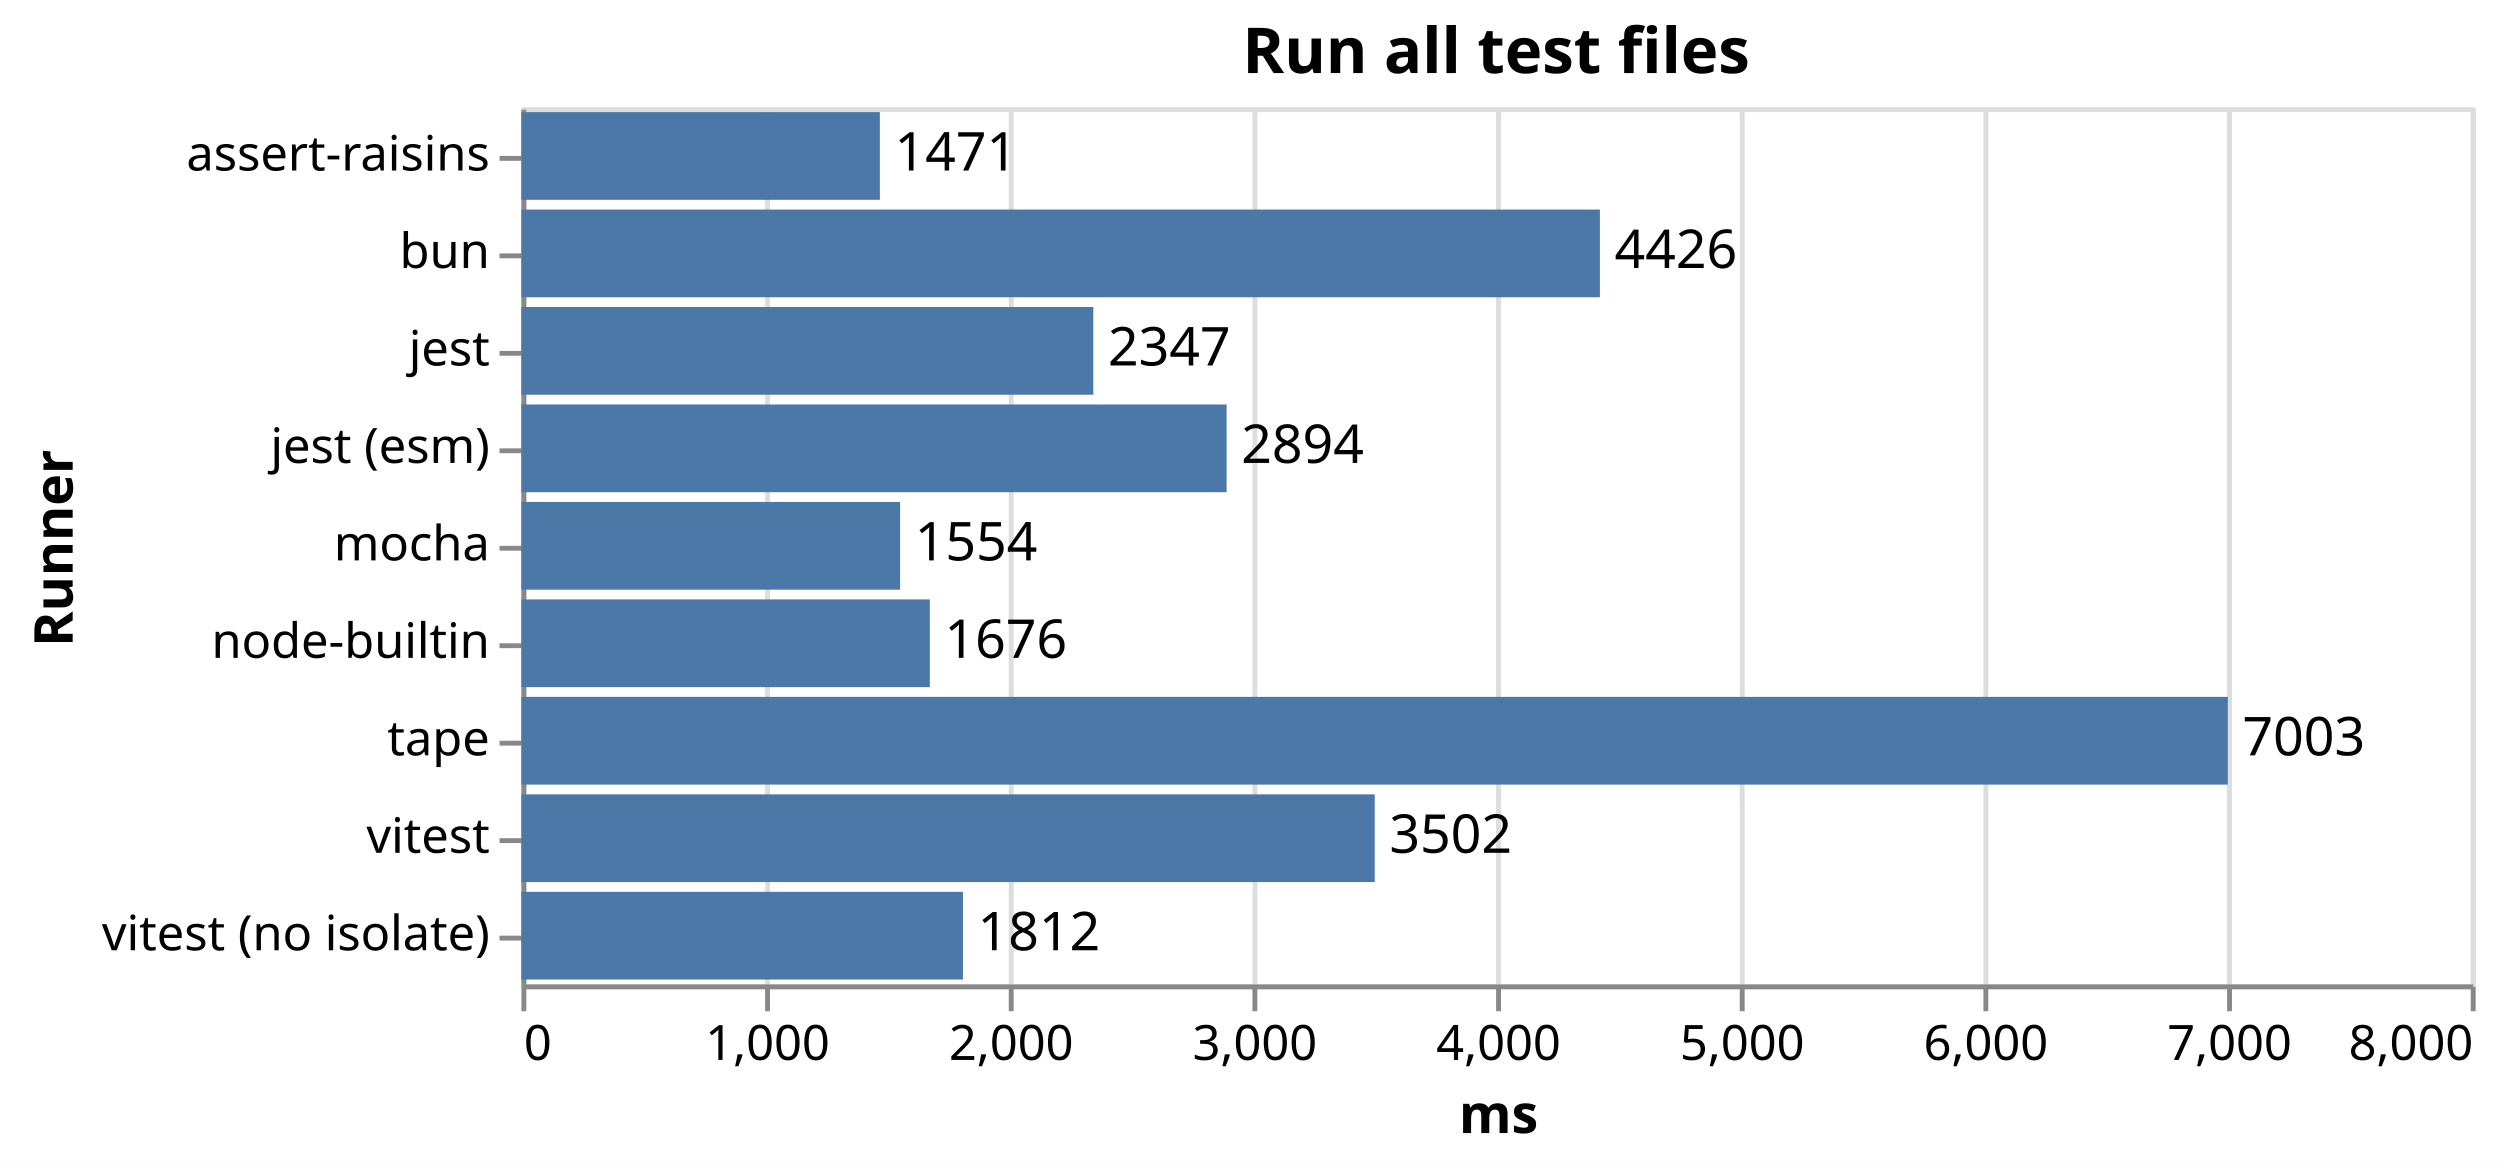
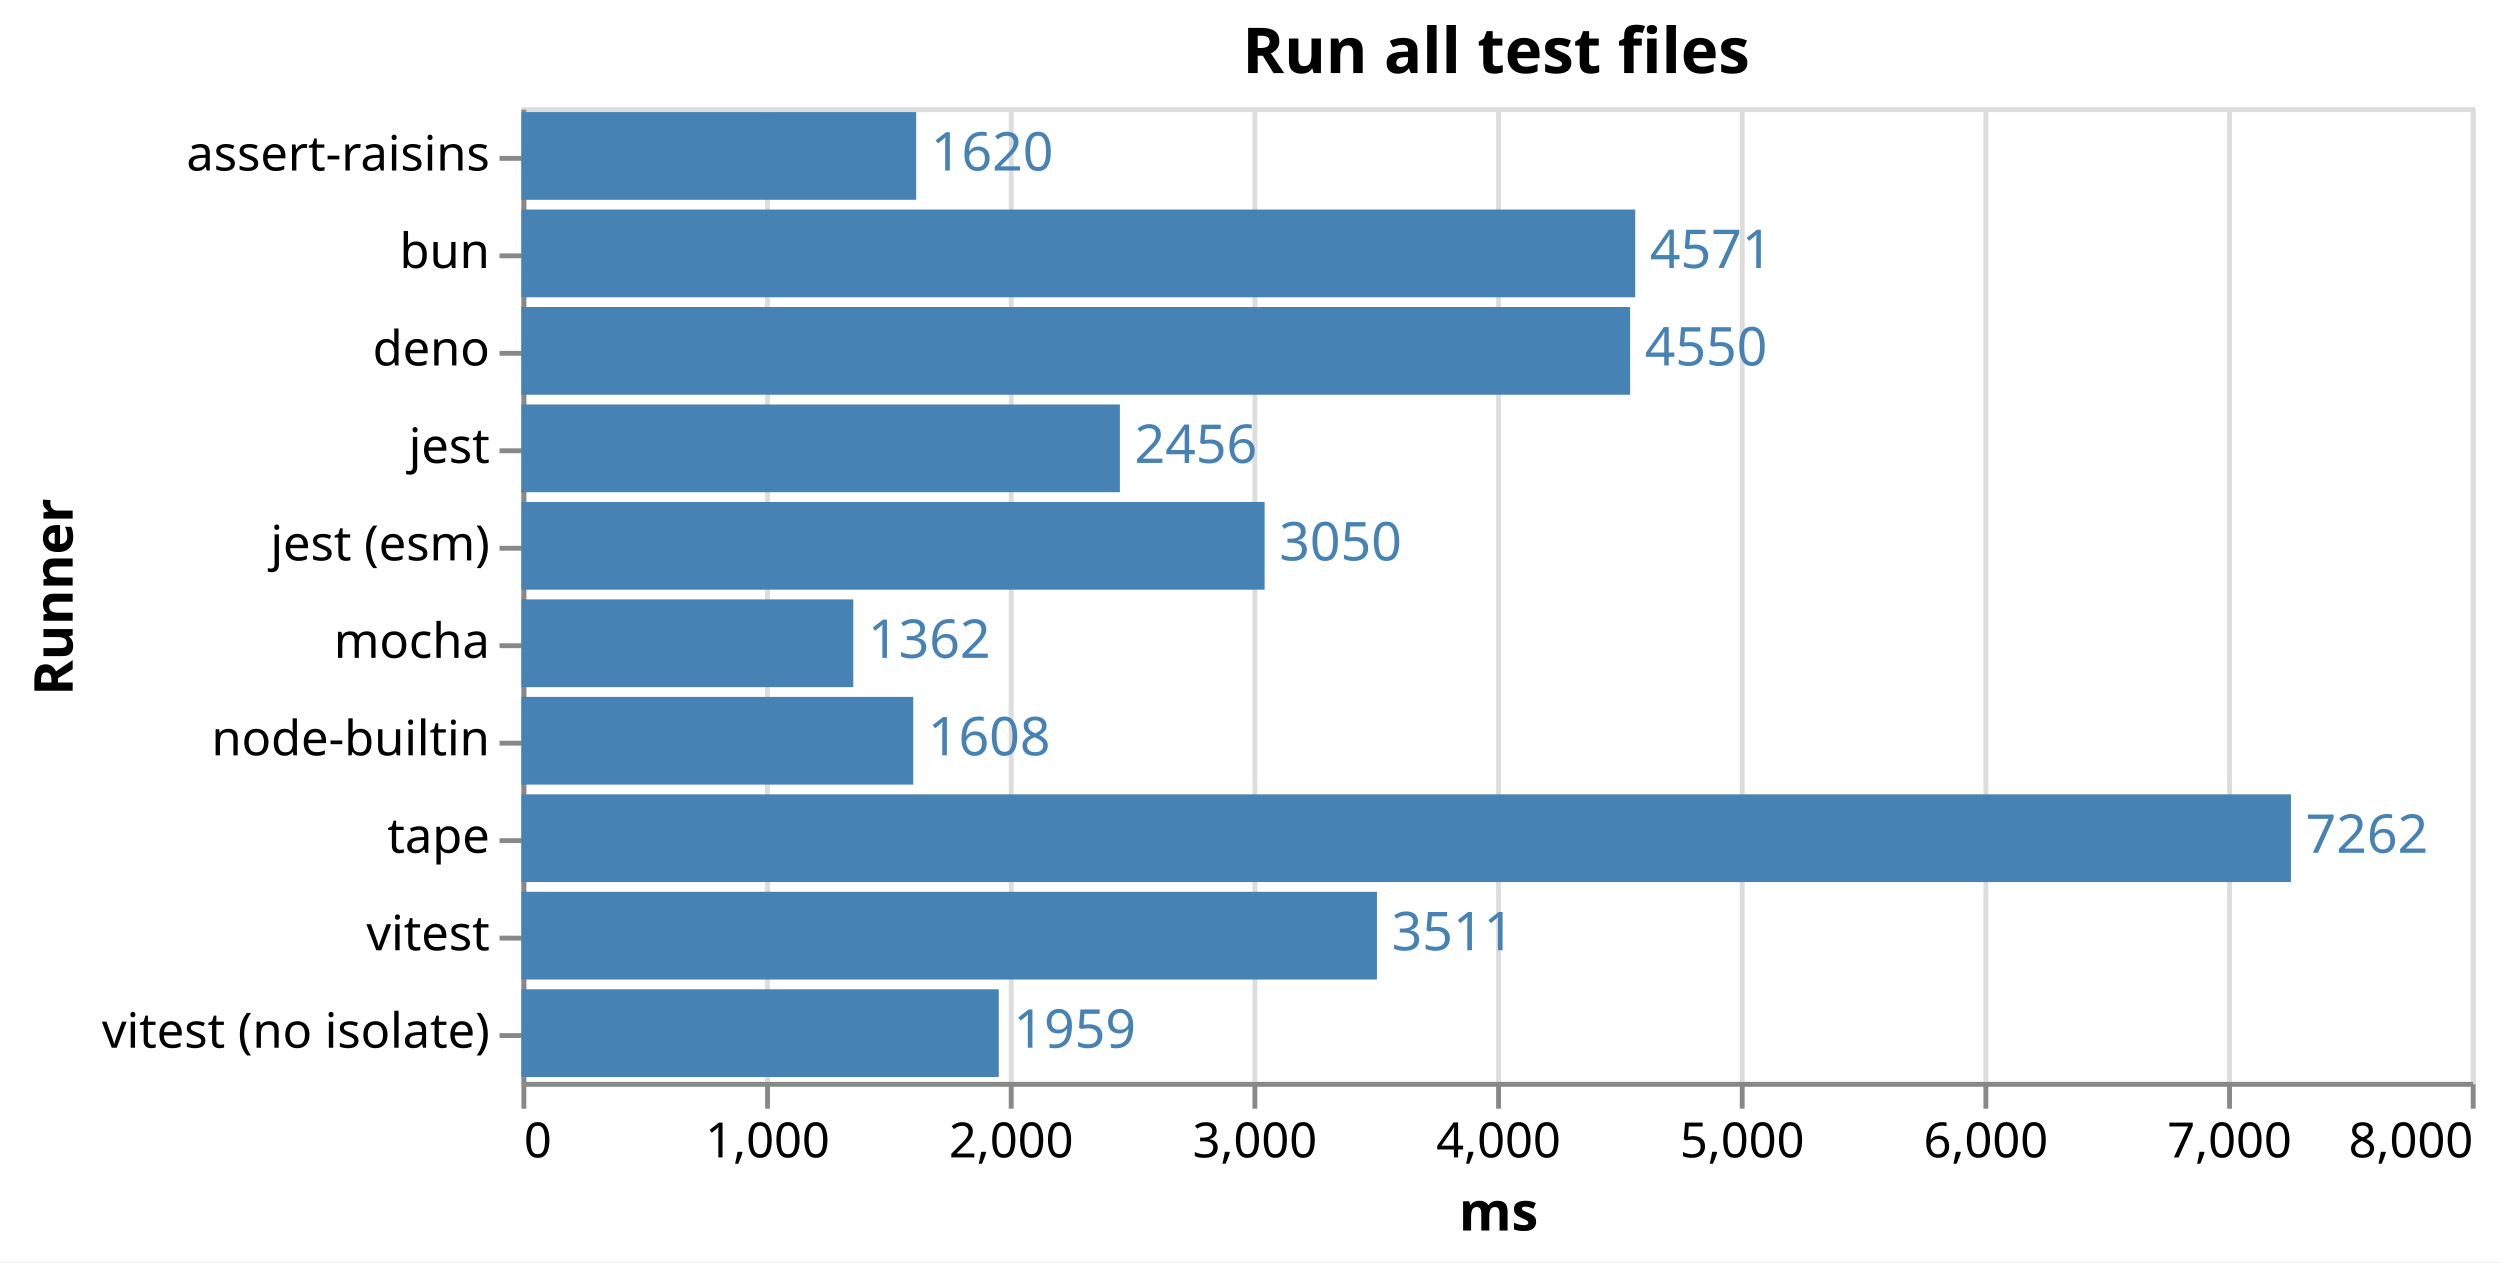
- <svg xmlns="http://www.w3.org/2000/svg" version="1.1" class="marks" width="513" height="239" viewBox="0 0 513 239">
-   <rect width="513" height="239" fill="white" />
+ <svg xmlns="http://www.w3.org/2000/svg" version="1.1" class="marks" width="513" height="259" viewBox="0 0 513 259">
+   <rect width="513" height="259" fill="white" />
  <g fill="none" stroke-miterlimit="10" transform="translate(107,22)">
    <g class="mark-group role-frame root" role="graphics-object" aria-roledescription="group mark container">
      <g transform="translate(0,0)">
-         <path class="background" aria-hidden="true" d="M0.5,0.5h400v180h-400Z" stroke="#ddd" />
+         <path class="background" aria-hidden="true" d="M0.5,0.5h400v200h-400Z" stroke="#ddd" />
        <g>
          <g class="mark-group role-axis" aria-hidden="true">
-             <g transform="translate(0.5,180.5)">
+             <g transform="translate(0.5,200.5)">
              <path class="background" aria-hidden="true" d="M0,0h0v0h0Z" pointer-events="none" />
              <g>
                <g class="mark-rule role-axis-grid" pointer-events="none">
-                   <line transform="translate(0,0)" x2="0" y2="-180" stroke="#ddd" stroke-width="1" opacity="1" />
-                   <line transform="translate(50,0)" x2="0" y2="-180" stroke="#ddd" stroke-width="1" opacity="1" />
-                   <line transform="translate(100,0)" x2="0" y2="-180" stroke="#ddd" stroke-width="1" opacity="1" />
-                   <line transform="translate(150,0)" x2="0" y2="-180" stroke="#ddd" stroke-width="1" opacity="1" />
-                   <line transform="translate(200,0)" x2="0" y2="-180" stroke="#ddd" stroke-width="1" opacity="1" />
-                   <line transform="translate(250,0)" x2="0" y2="-180" stroke="#ddd" stroke-width="1" opacity="1" />
-                   <line transform="translate(300,0)" x2="0" y2="-180" stroke="#ddd" stroke-width="1" opacity="1" />
-                   <line transform="translate(350,0)" x2="0" y2="-180" stroke="#ddd" stroke-width="1" opacity="1" />
-                   <line transform="translate(400,0)" x2="0" y2="-180" stroke="#ddd" stroke-width="1" opacity="1" />
+                   <line transform="translate(0,0)" x2="0" y2="-200" stroke="#ddd" stroke-width="1" opacity="1" />
+                   <line transform="translate(50,0)" x2="0" y2="-200" stroke="#ddd" stroke-width="1" opacity="1" />
+                   <line transform="translate(100,0)" x2="0" y2="-200" stroke="#ddd" stroke-width="1" opacity="1" />
+                   <line transform="translate(150,0)" x2="0" y2="-200" stroke="#ddd" stroke-width="1" opacity="1" />
+                   <line transform="translate(200,0)" x2="0" y2="-200" stroke="#ddd" stroke-width="1" opacity="1" />
+                   <line transform="translate(250,0)" x2="0" y2="-200" stroke="#ddd" stroke-width="1" opacity="1" />
+                   <line transform="translate(300,0)" x2="0" y2="-200" stroke="#ddd" stroke-width="1" opacity="1" />
+                   <line transform="translate(350,0)" x2="0" y2="-200" stroke="#ddd" stroke-width="1" opacity="1" />
+                   <line transform="translate(400,0)" x2="0" y2="-200" stroke="#ddd" stroke-width="1" opacity="1" />
                </g>
              </g>
              <path class="foreground" aria-hidden="true" d="" pointer-events="none" display="none" />
            </g>
          </g>
          <g class="mark-group role-axis" role="graphics-symbol" aria-roledescription="axis" aria-label="X-axis titled 'ms' for a linear scale with values from 0 to 8,000">
-             <g transform="translate(0.5,180.5)">
+             <g transform="translate(0.5,200.5)">
              <path class="background" aria-hidden="true" d="M0,0h0v0h0Z" pointer-events="none" />
              <g>
                <g class="mark-rule role-axis-tick" pointer-events="none">
                  <line transform="translate(0,0)" x2="0" y2="5" stroke="#888" stroke-width="1" opacity="1" />
                  <line transform="translate(50,0)" x2="0" y2="5" stroke="#888" stroke-width="1" opacity="1" />
                  <line transform="translate(100,0)" x2="0" y2="5" stroke="#888" stroke-width="1" opacity="1" />
                  <line transform="translate(150,0)" x2="0" y2="5" stroke="#888" stroke-width="1" opacity="1" />
                  <line transform="translate(200,0)" x2="0" y2="5" stroke="#888" stroke-width="1" opacity="1" />
                  <line transform="translate(250,0)" x2="0" y2="5" stroke="#888" stroke-width="1" opacity="1" />
                  <line transform="translate(300,0)" x2="0" y2="5" stroke="#888" stroke-width="1" opacity="1" />
                  <line transform="translate(350,0)" x2="0" y2="5" stroke="#888" stroke-width="1" opacity="1" />
                  <line transform="translate(400,0)" x2="0" y2="5" stroke="#888" stroke-width="1" opacity="1" />
                </g>
                <g class="mark-text role-axis-label" pointer-events="none">
                  <text text-anchor="start" transform="translate(0,15)" font-family="sans-serif" font-size="10px" fill="#000" opacity="1">0</text>
                  <text text-anchor="middle" transform="translate(50,15)" font-family="sans-serif" font-size="10px" fill="#000" opacity="1">1,000</text>
                  <text text-anchor="middle" transform="translate(100,15)" font-family="sans-serif" font-size="10px" fill="#000" opacity="1">2,000</text>
                  <text text-anchor="middle" transform="translate(150,15)" font-family="sans-serif" font-size="10px" fill="#000" opacity="1">3,000</text>
                  <text text-anchor="middle" transform="translate(200,15)" font-family="sans-serif" font-size="10px" fill="#000" opacity="1">4,000</text>
                  <text text-anchor="middle" transform="translate(250,15)" font-family="sans-serif" font-size="10px" fill="#000" opacity="1">5,000</text>
                  <text text-anchor="middle" transform="translate(300,15)" font-family="sans-serif" font-size="10px" fill="#000" opacity="1">6,000</text>
                  <text text-anchor="middle" transform="translate(350,15)" font-family="sans-serif" font-size="10px" fill="#000" opacity="1">7,000</text>
                  <text text-anchor="end" transform="translate(400,15)" font-family="sans-serif" font-size="10px" fill="#000" opacity="1">8,000</text>
                </g>
                <g class="mark-rule role-axis-domain" pointer-events="none">
                  <line transform="translate(0,0)" x2="400" y2="0" stroke="#888" stroke-width="1" opacity="1" />
                </g>
                <g class="mark-text role-axis-title" pointer-events="none">
                  <text text-anchor="middle" transform="translate(200,30)" font-family="sans-serif" font-size="11px" font-weight="bold" fill="#000" opacity="1">ms</text>
                </g>
              </g>
              <path class="foreground" aria-hidden="true" d="" pointer-events="none" display="none" />
            </g>
          </g>
-           <g class="mark-group role-axis" role="graphics-symbol" aria-roledescription="axis" aria-label="Y-axis titled 'Runner' for a discrete scale with 9 values: assert-raisins, bun, jest, jest (esm), mocha, ending with vitest (no isolate)">
+           <g class="mark-group role-axis" role="graphics-symbol" aria-roledescription="axis" aria-label="Y-axis titled 'Runner' for a discrete scale with 10 values: assert-raisins, bun, deno, jest, jest (esm), ending with vitest (no isolate)">
            <g transform="translate(0.5,0.5)">
              <path class="background" aria-hidden="true" d="M0,0h0v0h0Z" pointer-events="none" />
              <g>
                <g class="mark-rule role-axis-tick" pointer-events="none">
                  <line transform="translate(0,10)" x2="-5" y2="0" stroke="#888" stroke-width="1" opacity="1" />
                  <line transform="translate(0,30)" x2="-5" y2="0" stroke="#888" stroke-width="1" opacity="1" />
                  <line transform="translate(0,50)" x2="-5" y2="0" stroke="#888" stroke-width="1" opacity="1" />
                  <line transform="translate(0,70)" x2="-5" y2="0" stroke="#888" stroke-width="1" opacity="1" />
                  <line transform="translate(0,90)" x2="-5" y2="0" stroke="#888" stroke-width="1" opacity="1" />
                  <line transform="translate(0,110)" x2="-5" y2="0" stroke="#888" stroke-width="1" opacity="1" />
                  <line transform="translate(0,130)" x2="-5" y2="0" stroke="#888" stroke-width="1" opacity="1" />
                  <line transform="translate(0,150)" x2="-5" y2="0" stroke="#888" stroke-width="1" opacity="1" />
                  <line transform="translate(0,170)" x2="-5" y2="0" stroke="#888" stroke-width="1" opacity="1" />
+                   <line transform="translate(0,190)" x2="-5" y2="0" stroke="#888" stroke-width="1" opacity="1" />
                </g>
                <g class="mark-text role-axis-label" pointer-events="none">
                  <text text-anchor="end" transform="translate(-7,12.5)" font-family="sans-serif" font-size="10px" fill="#000" opacity="1">assert-raisins</text>
                  <text text-anchor="end" transform="translate(-7,32.5)" font-family="sans-serif" font-size="10px" fill="#000" opacity="1">bun</text>
-                   <text text-anchor="end" transform="translate(-7,52.5)" font-family="sans-serif" font-size="10px" fill="#000" opacity="1">jest</text>
-                   <text text-anchor="end" transform="translate(-7,72.5)" font-family="sans-serif" font-size="10px" fill="#000" opacity="1">jest (esm)</text>
-                   <text text-anchor="end" transform="translate(-7,92.5)" font-family="sans-serif" font-size="10px" fill="#000" opacity="1">mocha</text>
-                   <text text-anchor="end" transform="translate(-7,112.5)" font-family="sans-serif" font-size="10px" fill="#000" opacity="1">node-builtin</text>
-                   <text text-anchor="end" transform="translate(-7,132.5)" font-family="sans-serif" font-size="10px" fill="#000" opacity="1">tape</text>
-                   <text text-anchor="end" transform="translate(-7,152.5)" font-family="sans-serif" font-size="10px" fill="#000" opacity="1">vitest</text>
-                   <text text-anchor="end" transform="translate(-7,172.5)" font-family="sans-serif" font-size="10px" fill="#000" opacity="1">vitest (no isolate)</text>
+                   <text text-anchor="end" transform="translate(-7,52.5)" font-family="sans-serif" font-size="10px" fill="#000" opacity="1">deno</text>
+                   <text text-anchor="end" transform="translate(-7,72.5)" font-family="sans-serif" font-size="10px" fill="#000" opacity="1">jest</text>
+                   <text text-anchor="end" transform="translate(-7,92.5)" font-family="sans-serif" font-size="10px" fill="#000" opacity="1">jest (esm)</text>
+                   <text text-anchor="end" transform="translate(-7,112.5)" font-family="sans-serif" font-size="10px" fill="#000" opacity="1">mocha</text>
+                   <text text-anchor="end" transform="translate(-7,132.5)" font-family="sans-serif" font-size="10px" fill="#000" opacity="1">node-builtin</text>
+                   <text text-anchor="end" transform="translate(-7,152.5)" font-family="sans-serif" font-size="10px" fill="#000" opacity="1">tape</text>
+                   <text text-anchor="end" transform="translate(-7,172.5)" font-family="sans-serif" font-size="10px" fill="#000" opacity="1">vitest</text>
+                   <text text-anchor="end" transform="translate(-7,192.5)" font-family="sans-serif" font-size="10px" fill="#000" opacity="1">vitest (no isolate)</text>
                </g>
                <g class="mark-rule role-axis-domain" pointer-events="none">
-                   <line transform="translate(0,0)" x2="0" y2="180" stroke="#888" stroke-width="1" opacity="1" />
+                   <line transform="translate(0,0)" x2="0" y2="200" stroke="#888" stroke-width="1" opacity="1" />
                </g>
                <g class="mark-text role-axis-title" pointer-events="none">
-                   <text text-anchor="middle" transform="translate(-90.58789,90) rotate(-90) translate(0,-2)" font-family="sans-serif" font-size="11px" font-weight="bold" fill="#000" opacity="1">Runner</text>
+                   <text text-anchor="middle" transform="translate(-90.58789,100) rotate(-90) translate(0,-2)" font-family="sans-serif" font-size="11px" font-weight="bold" fill="#000" opacity="1">Runner</text>
                </g>
              </g>
              <path class="foreground" aria-hidden="true" d="" pointer-events="none" display="none" />
            </g>
          </g>
          <g class="mark-rect role-mark layer_0_marks" role="graphics-object" aria-roledescription="rect mark container">
-             <path aria-label="ms: 1471; name: assert-raisins" role="graphics-symbol" aria-roledescription="bar" d="M0,1h73.55v18h-73.55Z" fill="#4c78a8" />
-             <path aria-label="ms: 4426; name: bun" role="graphics-symbol" aria-roledescription="bar" d="M0,21h221.3v18h-221.3Z" fill="#4c78a8" />
-             <path aria-label="ms: 2347; name: jest" role="graphics-symbol" aria-roledescription="bar" d="M0,41h117.35v18h-117.35Z" fill="#4c78a8" />
-             <path aria-label="ms: 2894; name: jest (esm)" role="graphics-symbol" aria-roledescription="bar" d="M0,61h144.7v18h-144.7Z" fill="#4c78a8" />
-             <path aria-label="ms: 1554; name: mocha" role="graphics-symbol" aria-roledescription="bar" d="M0,81h77.7v18h-77.7Z" fill="#4c78a8" />
-             <path aria-label="ms: 1676; name: node-builtin" role="graphics-symbol" aria-roledescription="bar" d="M0,101h83.8v18h-83.8Z" fill="#4c78a8" />
-             <path aria-label="ms: 7003; name: tape" role="graphics-symbol" aria-roledescription="bar" d="M0,121h350.15v18h-350.15Z" fill="#4c78a8" />
-             <path aria-label="ms: 3502; name: vitest" role="graphics-symbol" aria-roledescription="bar" d="M0,141h175.1v18h-175.1Z" fill="#4c78a8" />
-             <path aria-label="ms: 1812; name: vitest (no isolate)" role="graphics-symbol" aria-roledescription="bar" d="M0,161h90.6v18h-90.6Z" fill="#4c78a8" />
+             <path aria-label="ms: 1620; name: assert-raisins" role="graphics-symbol" aria-roledescription="bar" d="M0,1h81v18h-81Z" fill="steelblue" />
+             <path aria-label="ms: 4571; name: bun" role="graphics-symbol" aria-roledescription="bar" d="M0,21h228.55v18h-228.55Z" fill="steelblue" />
+             <path aria-label="ms: 4550; name: deno" role="graphics-symbol" aria-roledescription="bar" d="M0,41h227.5v18h-227.5Z" fill="steelblue" />
+             <path aria-label="ms: 2456; name: jest" role="graphics-symbol" aria-roledescription="bar" d="M0,61h122.8v18h-122.8Z" fill="steelblue" />
+             <path aria-label="ms: 3050; name: jest (esm)" role="graphics-symbol" aria-roledescription="bar" d="M0,81h152.5v18h-152.5Z" fill="steelblue" />
+             <path aria-label="ms: 1362; name: mocha" role="graphics-symbol" aria-roledescription="bar" d="M0,101h68.1v18h-68.1Z" fill="steelblue" />
+             <path aria-label="ms: 1608; name: node-builtin" role="graphics-symbol" aria-roledescription="bar" d="M0,121h80.4v18h-80.4Z" fill="steelblue" />
+             <path aria-label="ms: 7262; name: tape" role="graphics-symbol" aria-roledescription="bar" d="M0,141h363.1v18h-363.1Z" fill="steelblue" />
+             <path aria-label="ms: 3511; name: vitest" role="graphics-symbol" aria-roledescription="bar" d="M0,161h175.55v18h-175.55Z" fill="steelblue" />
+             <path aria-label="ms: 1959; name: vitest (no isolate)" role="graphics-symbol" aria-roledescription="bar" d="M0,181h97.95v18h-97.95Z" fill="steelblue" />
          </g>
          <g class="mark-text role-mark layer_1_marks" role="graphics-object" aria-roledescription="text mark container">
-             <text aria-label="ms: 1471; name: assert-raisins" role="graphics-symbol" aria-roledescription="text mark" text-anchor="start" transform="translate(76.55,13)" font-family="sans-serif" font-size="11px" fill="black">1471</text>
-             <text aria-label="ms: 4426; name: bun" role="graphics-symbol" aria-roledescription="text mark" text-anchor="start" transform="translate(224.3,33)" font-family="sans-serif" font-size="11px" fill="black">4426</text>
-             <text aria-label="ms: 2347; name: jest" role="graphics-symbol" aria-roledescription="text mark" text-anchor="start" transform="translate(120.35,53)" font-family="sans-serif" font-size="11px" fill="black">2347</text>
-             <text aria-label="ms: 2894; name: jest (esm)" role="graphics-symbol" aria-roledescription="text mark" text-anchor="start" transform="translate(147.7,73)" font-family="sans-serif" font-size="11px" fill="black">2894</text>
-             <text aria-label="ms: 1554; name: mocha" role="graphics-symbol" aria-roledescription="text mark" text-anchor="start" transform="translate(80.7,93)" font-family="sans-serif" font-size="11px" fill="black">1554</text>
-             <text aria-label="ms: 1676; name: node-builtin" role="graphics-symbol" aria-roledescription="text mark" text-anchor="start" transform="translate(86.8,113)" font-family="sans-serif" font-size="11px" fill="black">1676</text>
-             <text aria-label="ms: 7003; name: tape" role="graphics-symbol" aria-roledescription="text mark" text-anchor="start" transform="translate(353.15,133)" font-family="sans-serif" font-size="11px" fill="black">7003</text>
-             <text aria-label="ms: 3502; name: vitest" role="graphics-symbol" aria-roledescription="text mark" text-anchor="start" transform="translate(178.1,153)" font-family="sans-serif" font-size="11px" fill="black">3502</text>
-             <text aria-label="ms: 1812; name: vitest (no isolate)" role="graphics-symbol" aria-roledescription="text mark" text-anchor="start" transform="translate(93.6,173)" font-family="sans-serif" font-size="11px" fill="black">1812</text>
+             <text aria-label="ms: 1620; name: assert-raisins" role="graphics-symbol" aria-roledescription="text mark" text-anchor="start" transform="translate(84,13)" font-family="sans-serif" font-size="11px" fill="steelblue">1620</text>
+             <text aria-label="ms: 4571; name: bun" role="graphics-symbol" aria-roledescription="text mark" text-anchor="start" transform="translate(231.55,33)" font-family="sans-serif" font-size="11px" fill="steelblue">4571</text>
+             <text aria-label="ms: 4550; name: deno" role="graphics-symbol" aria-roledescription="text mark" text-anchor="start" transform="translate(230.5,53)" font-family="sans-serif" font-size="11px" fill="steelblue">4550</text>
+             <text aria-label="ms: 2456; name: jest" role="graphics-symbol" aria-roledescription="text mark" text-anchor="start" transform="translate(125.8,73)" font-family="sans-serif" font-size="11px" fill="steelblue">2456</text>
+             <text aria-label="ms: 3050; name: jest (esm)" role="graphics-symbol" aria-roledescription="text mark" text-anchor="start" transform="translate(155.5,93)" font-family="sans-serif" font-size="11px" fill="steelblue">3050</text>
+             <text aria-label="ms: 1362; name: mocha" role="graphics-symbol" aria-roledescription="text mark" text-anchor="start" transform="translate(71.1,113)" font-family="sans-serif" font-size="11px" fill="steelblue">1362</text>
+             <text aria-label="ms: 1608; name: node-builtin" role="graphics-symbol" aria-roledescription="text mark" text-anchor="start" transform="translate(83.4,133)" font-family="sans-serif" font-size="11px" fill="steelblue">1608</text>
+             <text aria-label="ms: 7262; name: tape" role="graphics-symbol" aria-roledescription="text mark" text-anchor="start" transform="translate(366.1,153)" font-family="sans-serif" font-size="11px" fill="steelblue">7262</text>
+             <text aria-label="ms: 3511; name: vitest" role="graphics-symbol" aria-roledescription="text mark" text-anchor="start" transform="translate(178.55,173)" font-family="sans-serif" font-size="11px" fill="steelblue">3511</text>
+             <text aria-label="ms: 1959; name: vitest (no isolate)" role="graphics-symbol" aria-roledescription="text mark" text-anchor="start" transform="translate(100.95,193)" font-family="sans-serif" font-size="11px" fill="steelblue">1959</text>
          </g>
          <g class="mark-group role-title">
            <g transform="translate(200,-17)">
              <path class="background" aria-hidden="true" d="M0,0h0v0h0Z" pointer-events="none" />
              <g>
                <g class="mark-text role-title-text" role="graphics-symbol" aria-roledescription="title" aria-label="Title text 'Run all test files'" pointer-events="none">
                  <text text-anchor="middle" transform="translate(0,10)" font-family="sans-serif" font-size="13px" font-weight="bold" fill="#000" opacity="1">Run all test files</text>
                </g>
              </g>
              <path class="foreground" aria-hidden="true" d="" pointer-events="none" display="none" />
            </g>
          </g>
        </g>
        <path class="foreground" aria-hidden="true" d="" display="none" />
      </g>
    </g>
  </g>
</svg>
